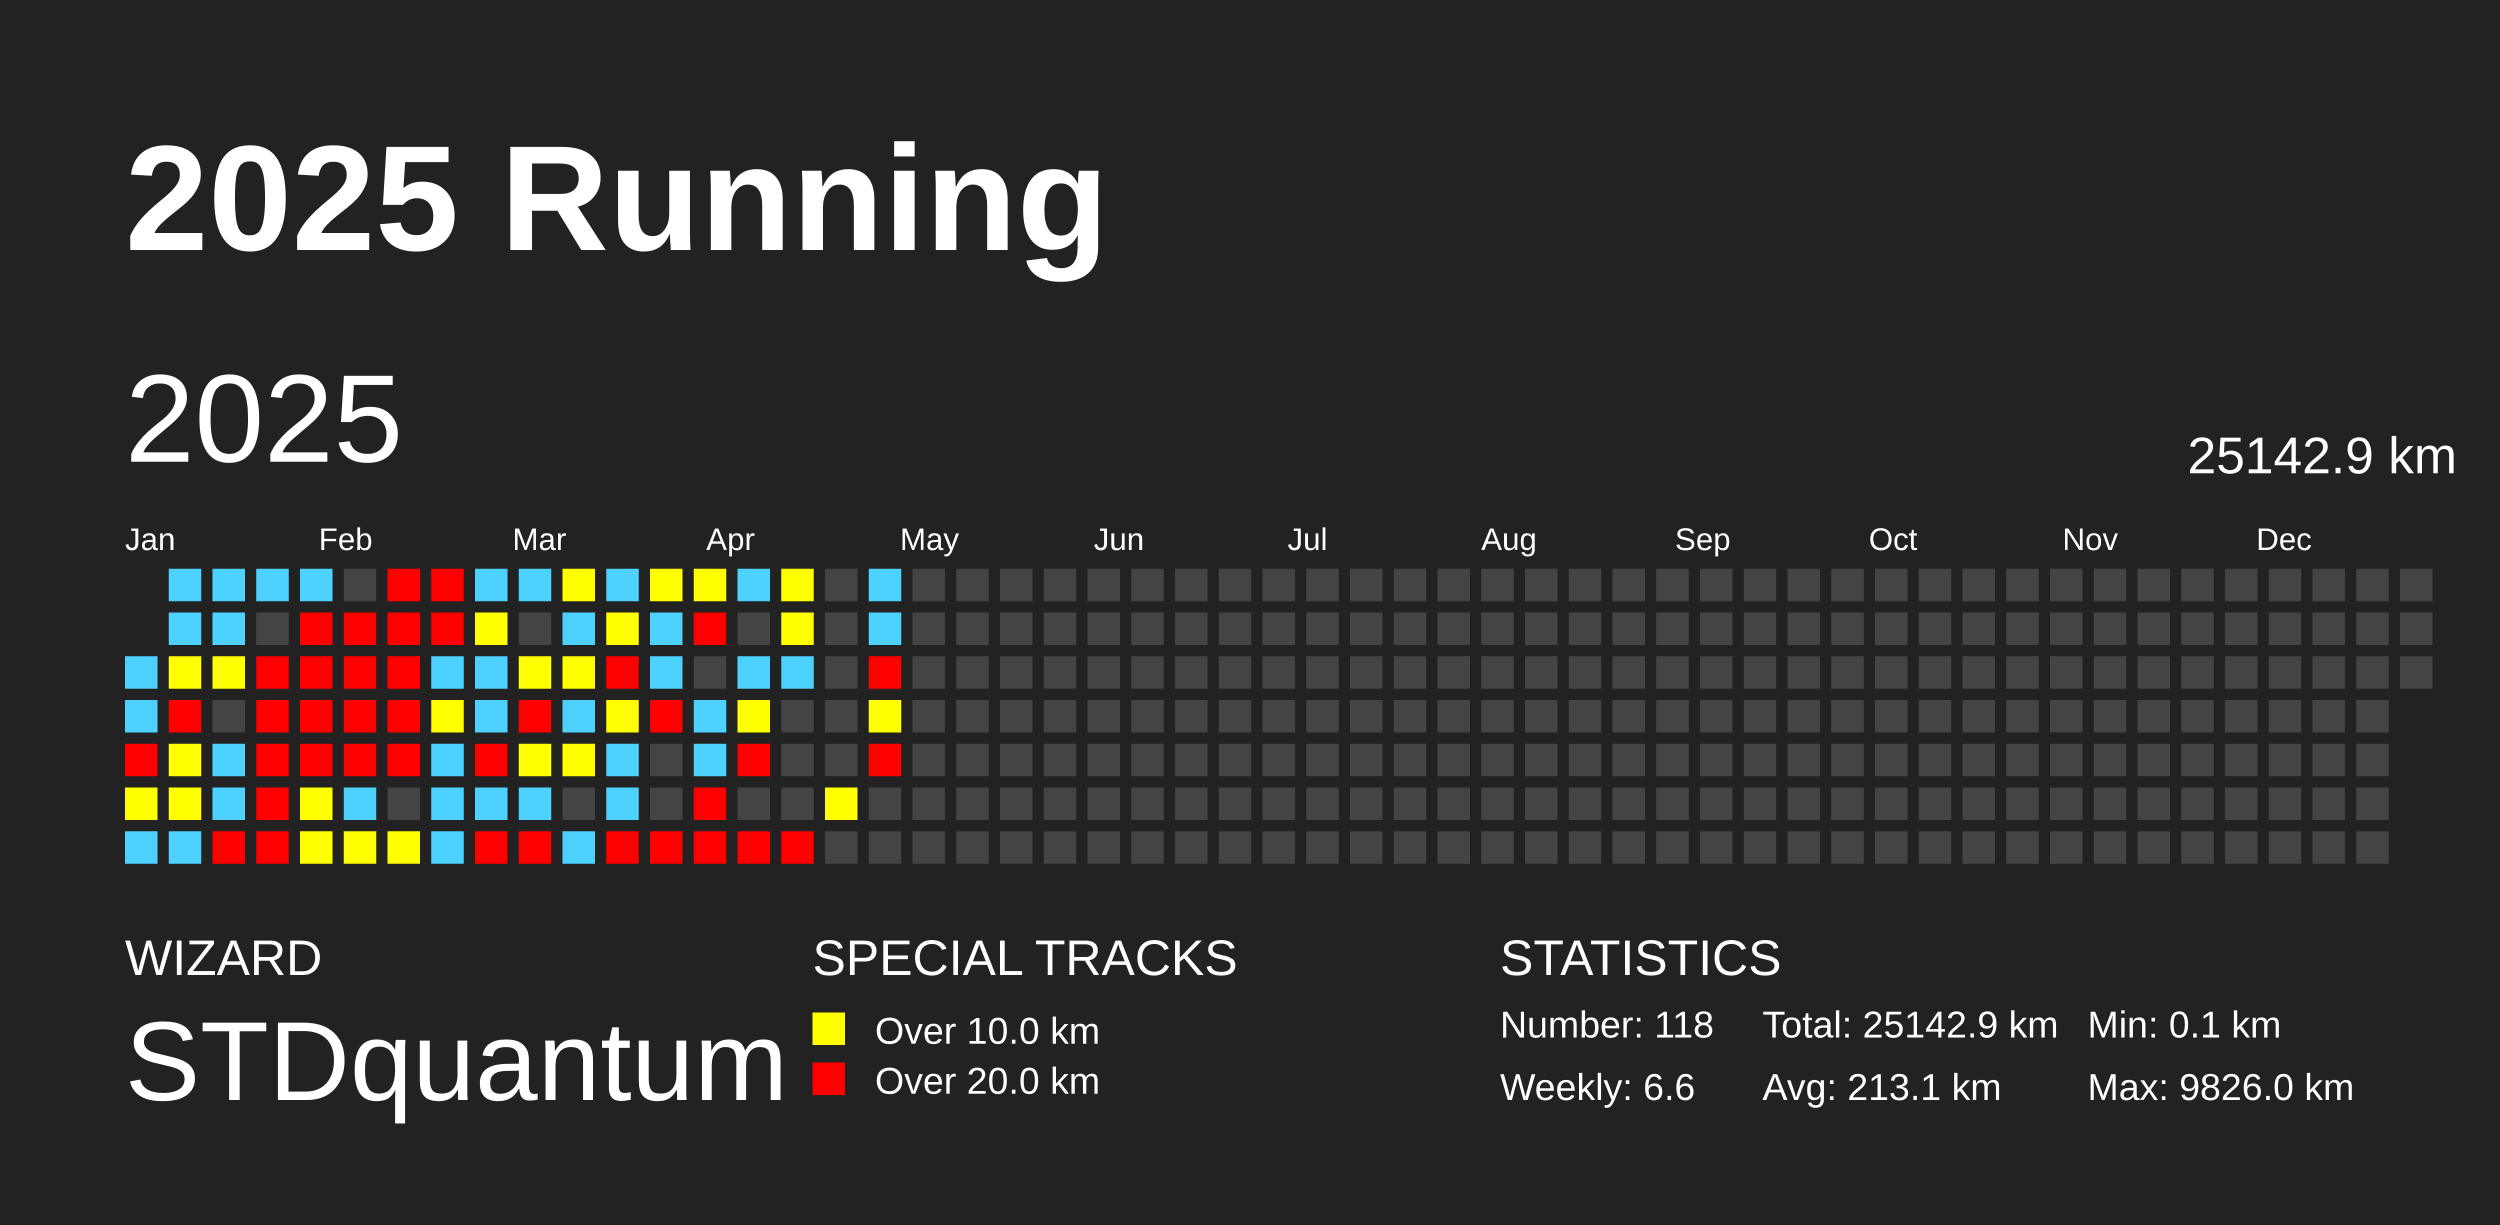
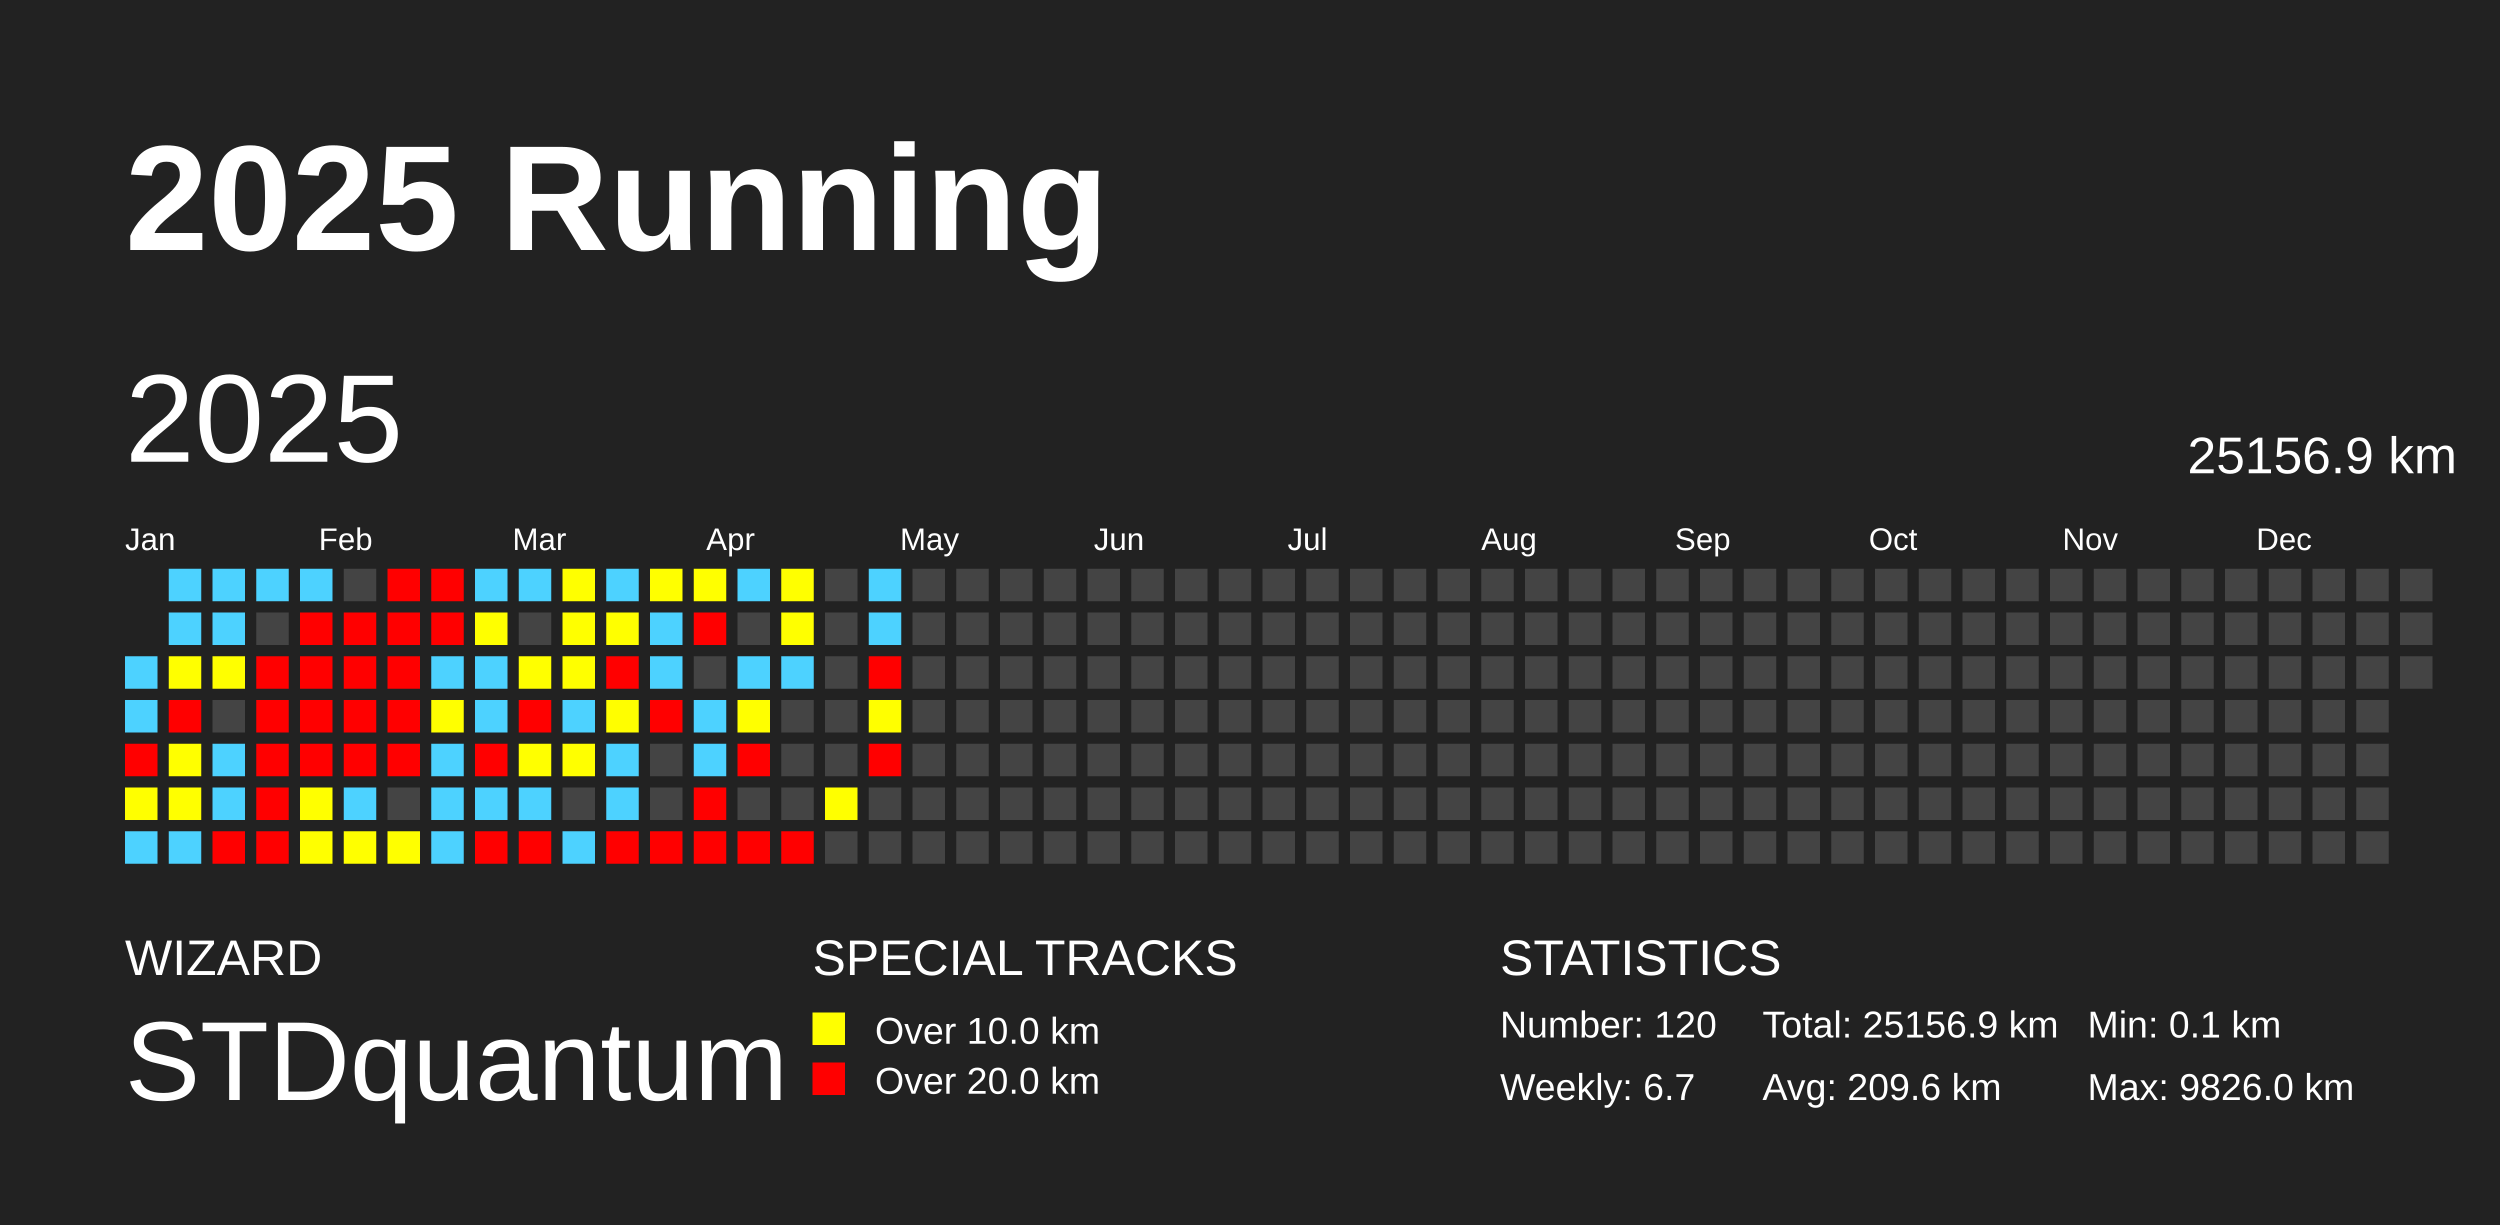
<svg xmlns="http://www.w3.org/2000/svg" baseProfile="full" height="98mm" version="1.1" viewBox="0,0,200,98" width="200mm">
  <defs />
  <rect fill="#222222" height="98" width="200" x="0" y="0" />
  <text fill="#FFFFFF" style="font-size:12px; font-family:Arial; font-weight:bold;" x="10" y="20">2025 Running</text>
  <text fill="#FFFFFF" style="font-size:4px; font-family:Arial" x="10" y="78">WIZARD</text>
  <text fill="#FFFFFF" style="font-size:9px; font-family:Arial" x="10" y="88">STDquantum</text>
  <text fill="#FFFFFF" style="font-size:4px; font-family:Arial" x="65" y="78">SPECIAL TRACKS</text>
  <rect fill="yellow" height="2.6" width="2.6" x="65" y="81" />
  <text fill="#FFFFFF" style="font-size:3px; font-family:Arial" x="70" y="83.5">Over 10.0 km</text>
  <rect fill="red" height="2.6" width="2.6" x="65" y="85" />
  <text fill="#FFFFFF" style="font-size:3px; font-family:Arial" x="70" y="87.5">Over 20.0 km</text>
  <text fill="#FFFFFF" style="font-size:4px; font-family:Arial" x="120" y="78">STATISTICS</text>
-   <text fill="#FFFFFF" style="font-size:3px; font-family:Arial" x="120" y="83">Number: 118</text>
-   <text fill="#FFFFFF" style="font-size:3px; font-family:Arial" x="120" y="88">Weekly: 6.6</text>
-   <text fill="#FFFFFF" style="font-size:3px; font-family:Arial" x="141" y="83">Total: 25142.9 km</text>
-   <text fill="#FFFFFF" style="font-size:3px; font-family:Arial" x="141" y="88">Avg: 213.1 km</text>
+   <text fill="#FFFFFF" style="font-size:3px; font-family:Arial" x="120" y="83">Number: 120</text>
+   <text fill="#FFFFFF" style="font-size:3px; font-family:Arial" x="120" y="88">Weekly: 6.7</text>
+   <text fill="#FFFFFF" style="font-size:3px; font-family:Arial" x="141" y="83">Total: 25156.9 km</text>
+   <text fill="#FFFFFF" style="font-size:3px; font-family:Arial" x="141" y="88">Avg: 209.6 km</text>
  <text fill="#FFFFFF" style="font-size:3px; font-family:Arial" x="167" y="83">Min: 0.1 km</text>
  <text fill="#FFFFFF" style="font-size:3px; font-family:Arial" x="167" y="88">Max: 9826.0 km</text>
  <text dominant-baseline="hanging" fill="#FFFFFF" style="font-size:10.0px; font-family:Arial;" x="10" y="30">2025</text>
-   <text dominant-baseline="hanging" fill="#FFFFFF" style="font-size:4.125px; font-family:Arial;" x="175" y="35">25142.9 km</text>
+   <text dominant-baseline="hanging" fill="#FFFFFF" style="font-size:4.125px; font-family:Arial;" x="175" y="35">25156.9 km</text>
  <text fill="#FFFFFF" style="font-size:2.5px; font-family:Arial" x="10.0" y="44">Jan</text>
  <text fill="#FFFFFF" style="font-size:2.5px; font-family:Arial" x="25.5" y="44">Feb</text>
  <text fill="#FFFFFF" style="font-size:2.5px; font-family:Arial" x="41.0" y="44">Mar</text>
  <text fill="#FFFFFF" style="font-size:2.5px; font-family:Arial" x="56.5" y="44">Apr</text>
  <text fill="#FFFFFF" style="font-size:2.5px; font-family:Arial" x="72.0" y="44">May</text>
  <text fill="#FFFFFF" style="font-size:2.5px; font-family:Arial" x="87.5" y="44">Jun</text>
  <text fill="#FFFFFF" style="font-size:2.5px; font-family:Arial" x="103.0" y="44">Jul</text>
  <text fill="#FFFFFF" style="font-size:2.5px; font-family:Arial" x="118.5" y="44">Aug</text>
  <text fill="#FFFFFF" style="font-size:2.5px; font-family:Arial" x="134.0" y="44">Sep</text>
  <text fill="#FFFFFF" style="font-size:2.5px; font-family:Arial" x="149.5" y="44">Oct</text>
  <text fill="#FFFFFF" style="font-size:2.5px; font-family:Arial" x="165.0" y="44">Nov</text>
  <text fill="#FFFFFF" style="font-size:2.5px; font-family:Arial" x="180.5" y="44">Dec</text>
  <rect fill="#4dd2ff" height="2.6" width="2.6" x="10.0" y="52.5" />
  <rect fill="#4dd2ff" height="2.6" width="2.6" x="10.0" y="56.0" />
  <rect fill="red" height="2.6" width="2.6" x="10.0" y="59.5" />
  <rect fill="#ffff00" height="2.6" width="2.6" x="10.0" y="63.0" />
  <rect fill="#4dd2ff" height="2.6" width="2.6" x="10.0" y="66.5" />
  <rect fill="#4dd2ff" height="2.6" width="2.6" x="13.5" y="45.5" />
  <rect fill="#4dd2ff" height="2.6" width="2.6" x="13.5" y="49.0" />
  <rect fill="#ffff00" height="2.6" width="2.6" x="13.5" y="52.5" />
  <rect fill="red" height="2.6" width="2.6" x="13.5" y="56.0" />
  <rect fill="#ffff00" height="2.6" width="2.6" x="13.5" y="59.5" />
  <rect fill="#ffff00" height="2.6" width="2.6" x="13.5" y="63.0" />
  <rect fill="#4dd2ff" height="2.6" width="2.6" x="13.5" y="66.5" />
  <rect fill="#4dd2ff" height="2.6" width="2.6" x="17.0" y="45.5" />
  <rect fill="#4dd2ff" height="2.6" width="2.6" x="17.0" y="49.0" />
  <rect fill="#ffff00" height="2.6" width="2.6" x="17.0" y="52.5" />
  <rect fill="#444444" height="2.6" width="2.6" x="17.0" y="56.0" />
  <rect fill="#4dd2ff" height="2.6" width="2.6" x="17.0" y="59.5" />
  <rect fill="#4dd2ff" height="2.6" width="2.6" x="17.0" y="63.0" />
  <rect fill="red" height="2.6" width="2.6" x="17.0" y="66.5" />
  <rect fill="#4dd2ff" height="2.6" width="2.6" x="20.5" y="45.5" />
  <rect fill="#444444" height="2.6" width="2.6" x="20.5" y="49.0" />
  <rect fill="red" height="2.6" width="2.6" x="20.5" y="52.5" />
  <rect fill="red" height="2.6" width="2.6" x="20.5" y="56.0" />
  <rect fill="red" height="2.6" width="2.6" x="20.5" y="59.5" />
  <rect fill="red" height="2.6" width="2.6" x="20.5" y="63.0" />
  <rect fill="red" height="2.6" width="2.6" x="20.5" y="66.5" />
  <rect fill="#4dd2ff" height="2.6" width="2.6" x="24.0" y="45.5" />
  <rect fill="red" height="2.6" width="2.6" x="24.0" y="49.0" />
  <rect fill="red" height="2.6" width="2.6" x="24.0" y="52.5" />
  <rect fill="red" height="2.6" width="2.6" x="24.0" y="56.0" />
  <rect fill="red" height="2.6" width="2.6" x="24.0" y="59.5" />
  <rect fill="#ffff00" height="2.6" width="2.6" x="24.0" y="63.0" />
  <rect fill="#ffff00" height="2.6" width="2.6" x="24.0" y="66.5" />
  <rect fill="#444444" height="2.6" width="2.6" x="27.5" y="45.5" />
  <rect fill="red" height="2.6" width="2.6" x="27.5" y="49.0" />
  <rect fill="red" height="2.6" width="2.6" x="27.5" y="52.5" />
  <rect fill="red" height="2.6" width="2.6" x="27.5" y="56.0" />
  <rect fill="red" height="2.6" width="2.6" x="27.5" y="59.5" />
  <rect fill="#4dd2ff" height="2.6" width="2.6" x="27.5" y="63.0" />
  <rect fill="#ffff00" height="2.6" width="2.6" x="27.5" y="66.5" />
  <rect fill="red" height="2.6" width="2.6" x="31.0" y="45.5" />
  <rect fill="red" height="2.6" width="2.6" x="31.0" y="49.0" />
  <rect fill="red" height="2.6" width="2.6" x="31.0" y="52.5" />
  <rect fill="red" height="2.6" width="2.6" x="31.0" y="56.0" />
  <rect fill="red" height="2.6" width="2.6" x="31.0" y="59.5" />
  <rect fill="#444444" height="2.6" width="2.6" x="31.0" y="63.0" />
  <rect fill="#ffff00" height="2.6" width="2.6" x="31.0" y="66.5" />
  <rect fill="red" height="2.6" width="2.6" x="34.5" y="45.5" />
  <rect fill="red" height="2.6" width="2.6" x="34.5" y="49.0" />
  <rect fill="#4dd2ff" height="2.6" width="2.6" x="34.5" y="52.5" />
  <rect fill="#ffff00" height="2.6" width="2.6" x="34.5" y="56.0" />
  <rect fill="#4dd2ff" height="2.6" width="2.6" x="34.5" y="59.5" />
  <rect fill="#4dd2ff" height="2.6" width="2.6" x="34.5" y="63.0" />
  <rect fill="#4dd2ff" height="2.6" width="2.6" x="34.5" y="66.5" />
  <rect fill="#4dd2ff" height="2.6" width="2.6" x="38.0" y="45.5" />
  <rect fill="#ffff00" height="2.6" width="2.6" x="38.0" y="49.0" />
  <rect fill="#4dd2ff" height="2.6" width="2.6" x="38.0" y="52.5" />
  <rect fill="#4dd2ff" height="2.6" width="2.6" x="38.0" y="56.0" />
  <rect fill="red" height="2.6" width="2.6" x="38.0" y="59.5" />
  <rect fill="#4dd2ff" height="2.6" width="2.6" x="38.0" y="63.0" />
  <rect fill="red" height="2.6" width="2.6" x="38.0" y="66.5" />
  <rect fill="#4dd2ff" height="2.6" width="2.6" x="41.5" y="45.5" />
  <rect fill="#444444" height="2.6" width="2.6" x="41.5" y="49.0" />
  <rect fill="#ffff00" height="2.6" width="2.6" x="41.5" y="52.5" />
  <rect fill="red" height="2.6" width="2.6" x="41.5" y="56.0" />
  <rect fill="#ffff00" height="2.6" width="2.6" x="41.5" y="59.5" />
  <rect fill="#4dd2ff" height="2.6" width="2.6" x="41.5" y="63.0" />
  <rect fill="red" height="2.6" width="2.6" x="41.5" y="66.5" />
  <rect fill="#ffff00" height="2.6" width="2.6" x="45.0" y="45.5" />
-   <rect fill="#4dd2ff" height="2.6" width="2.6" x="45.0" y="49.0" />
+   <rect fill="#ffff00" height="2.6" width="2.6" x="45.0" y="49.0" />
  <rect fill="#ffff00" height="2.6" width="2.6" x="45.0" y="52.5" />
  <rect fill="#4dd2ff" height="2.6" width="2.6" x="45.0" y="56.0" />
  <rect fill="#ffff00" height="2.6" width="2.6" x="45.0" y="59.5" />
  <rect fill="#444444" height="2.6" width="2.6" x="45.0" y="63.0" />
  <rect fill="#4dd2ff" height="2.6" width="2.6" x="45.0" y="66.5" />
  <rect fill="#4dd2ff" height="2.6" width="2.6" x="48.5" y="45.5" />
  <rect fill="#ffff00" height="2.6" width="2.6" x="48.5" y="49.0" />
  <rect fill="red" height="2.6" width="2.6" x="48.5" y="52.5" />
  <rect fill="#fffe00" height="2.6" width="2.6" x="48.5" y="56.0" />
  <rect fill="#4dd2ff" height="2.6" width="2.6" x="48.5" y="59.5" />
  <rect fill="#4dd2ff" height="2.6" width="2.6" x="48.5" y="63.0" />
  <rect fill="red" height="2.6" width="2.6" x="48.5" y="66.5" />
  <rect fill="#ffff00" height="2.6" width="2.6" x="52.0" y="45.5" />
  <rect fill="#4dd2ff" height="2.6" width="2.6" x="52.0" y="49.0" />
  <rect fill="#4dd2ff" height="2.6" width="2.6" x="52.0" y="52.5" />
  <rect fill="red" height="2.6" width="2.6" x="52.0" y="56.0" />
  <rect fill="#444444" height="2.6" width="2.6" x="52.0" y="59.5" />
  <rect fill="#444444" height="2.6" width="2.6" x="52.0" y="63.0" />
  <rect fill="red" height="2.6" width="2.6" x="52.0" y="66.5" />
  <rect fill="#ffff00" height="2.6" width="2.6" x="55.5" y="45.5" />
  <rect fill="red" height="2.6" width="2.6" x="55.5" y="49.0" />
  <rect fill="#444444" height="2.6" width="2.6" x="55.5" y="52.5" />
  <rect fill="#4dd2ff" height="2.6" width="2.6" x="55.5" y="56.0" />
  <rect fill="#4dd2ff" height="2.6" width="2.6" x="55.5" y="59.5" />
  <rect fill="red" height="2.6" width="2.6" x="55.5" y="63.0" />
  <rect fill="red" height="2.6" width="2.6" x="55.5" y="66.5" />
  <rect fill="#4dd2ff" height="2.6" width="2.6" x="59.0" y="45.5" />
  <rect fill="#444444" height="2.6" width="2.6" x="59.0" y="49.0" />
  <rect fill="#4dd2ff" height="2.6" width="2.6" x="59.0" y="52.5" />
  <rect fill="#ffff00" height="2.6" width="2.6" x="59.0" y="56.0" />
  <rect fill="red" height="2.6" width="2.6" x="59.0" y="59.5" />
  <rect fill="#444444" height="2.6" width="2.6" x="59.0" y="63.0" />
  <rect fill="red" height="2.6" width="2.6" x="59.0" y="66.5" />
  <rect fill="#ffff00" height="2.6" width="2.6" x="62.5" y="45.5" />
  <rect fill="#ffff00" height="2.6" width="2.6" x="62.5" y="49.0" />
  <rect fill="#4dd2ff" height="2.6" width="2.6" x="62.5" y="52.5" />
  <rect fill="#444444" height="2.6" width="2.6" x="62.5" y="56.0" />
  <rect fill="#444444" height="2.6" width="2.6" x="62.5" y="59.5" />
  <rect fill="#444444" height="2.6" width="2.6" x="62.5" y="63.0" />
  <rect fill="red" height="2.6" width="2.6" x="62.5" y="66.5" />
  <rect fill="#444444" height="2.6" width="2.6" x="66.0" y="45.5" />
  <rect fill="#444444" height="2.6" width="2.6" x="66.0" y="49.0" />
  <rect fill="#444444" height="2.6" width="2.6" x="66.0" y="52.5" />
  <rect fill="#444444" height="2.6" width="2.6" x="66.0" y="56.0" />
  <rect fill="#444444" height="2.6" width="2.6" x="66.0" y="59.5" />
  <rect fill="#ffff00" height="2.6" width="2.6" x="66.0" y="63.0" />
  <rect fill="#444444" height="2.6" width="2.6" x="66.0" y="66.5" />
  <rect fill="#4dd2ff" height="2.6" width="2.6" x="69.5" y="45.5" />
  <rect fill="#4dd2ff" height="2.6" width="2.6" x="69.5" y="49.0" />
  <rect fill="red" height="2.6" width="2.6" x="69.5" y="52.5" />
  <rect fill="#ffff00" height="2.6" width="2.6" x="69.5" y="56.0" />
  <rect fill="red" height="2.6" width="2.6" x="69.5" y="59.5" />
  <rect fill="#444444" height="2.6" width="2.6" x="69.5" y="63.0" />
  <rect fill="#444444" height="2.6" width="2.6" x="69.5" y="66.5" />
  <rect fill="#444444" height="2.6" width="2.6" x="73.0" y="45.5" />
  <rect fill="#444444" height="2.6" width="2.6" x="73.0" y="49.0" />
  <rect fill="#444444" height="2.6" width="2.6" x="73.0" y="52.5" />
  <rect fill="#444444" height="2.6" width="2.6" x="73.0" y="56.0" />
  <rect fill="#444444" height="2.6" width="2.6" x="73.0" y="59.5" />
  <rect fill="#444444" height="2.6" width="2.6" x="73.0" y="63.0" />
  <rect fill="#444444" height="2.6" width="2.6" x="73.0" y="66.5" />
  <rect fill="#444444" height="2.6" width="2.6" x="76.5" y="45.5" />
  <rect fill="#444444" height="2.6" width="2.6" x="76.5" y="49.0" />
  <rect fill="#444444" height="2.6" width="2.6" x="76.5" y="52.5" />
  <rect fill="#444444" height="2.6" width="2.6" x="76.5" y="56.0" />
  <rect fill="#444444" height="2.6" width="2.6" x="76.5" y="59.5" />
  <rect fill="#444444" height="2.6" width="2.6" x="76.5" y="63.0" />
  <rect fill="#444444" height="2.6" width="2.6" x="76.5" y="66.5" />
  <rect fill="#444444" height="2.6" width="2.6" x="80.0" y="45.5" />
  <rect fill="#444444" height="2.6" width="2.6" x="80.0" y="49.0" />
  <rect fill="#444444" height="2.6" width="2.6" x="80.0" y="52.5" />
  <rect fill="#444444" height="2.6" width="2.6" x="80.0" y="56.0" />
  <rect fill="#444444" height="2.6" width="2.6" x="80.0" y="59.5" />
  <rect fill="#444444" height="2.6" width="2.6" x="80.0" y="63.0" />
  <rect fill="#444444" height="2.6" width="2.6" x="80.0" y="66.5" />
  <rect fill="#444444" height="2.6" width="2.6" x="83.5" y="45.5" />
  <rect fill="#444444" height="2.6" width="2.6" x="83.5" y="49.0" />
  <rect fill="#444444" height="2.6" width="2.6" x="83.5" y="52.5" />
  <rect fill="#444444" height="2.6" width="2.6" x="83.5" y="56.0" />
  <rect fill="#444444" height="2.6" width="2.6" x="83.5" y="59.5" />
  <rect fill="#444444" height="2.6" width="2.6" x="83.5" y="63.0" />
  <rect fill="#444444" height="2.6" width="2.6" x="83.5" y="66.5" />
  <rect fill="#444444" height="2.6" width="2.6" x="87.0" y="45.5" />
  <rect fill="#444444" height="2.6" width="2.6" x="87.0" y="49.0" />
  <rect fill="#444444" height="2.6" width="2.6" x="87.0" y="52.5" />
  <rect fill="#444444" height="2.6" width="2.6" x="87.0" y="56.0" />
  <rect fill="#444444" height="2.6" width="2.6" x="87.0" y="59.5" />
  <rect fill="#444444" height="2.6" width="2.6" x="87.0" y="63.0" />
  <rect fill="#444444" height="2.6" width="2.6" x="87.0" y="66.5" />
  <rect fill="#444444" height="2.6" width="2.6" x="90.5" y="45.5" />
  <rect fill="#444444" height="2.6" width="2.6" x="90.5" y="49.0" />
  <rect fill="#444444" height="2.6" width="2.6" x="90.5" y="52.5" />
  <rect fill="#444444" height="2.6" width="2.6" x="90.5" y="56.0" />
  <rect fill="#444444" height="2.6" width="2.6" x="90.5" y="59.5" />
  <rect fill="#444444" height="2.6" width="2.6" x="90.5" y="63.0" />
  <rect fill="#444444" height="2.6" width="2.6" x="90.5" y="66.5" />
  <rect fill="#444444" height="2.6" width="2.6" x="94.0" y="45.5" />
  <rect fill="#444444" height="2.6" width="2.6" x="94.0" y="49.0" />
  <rect fill="#444444" height="2.6" width="2.6" x="94.0" y="52.5" />
  <rect fill="#444444" height="2.6" width="2.6" x="94.0" y="56.0" />
  <rect fill="#444444" height="2.6" width="2.6" x="94.0" y="59.5" />
  <rect fill="#444444" height="2.6" width="2.6" x="94.0" y="63.0" />
  <rect fill="#444444" height="2.6" width="2.6" x="94.0" y="66.5" />
  <rect fill="#444444" height="2.6" width="2.6" x="97.5" y="45.5" />
  <rect fill="#444444" height="2.6" width="2.6" x="97.5" y="49.0" />
  <rect fill="#444444" height="2.6" width="2.6" x="97.5" y="52.5" />
  <rect fill="#444444" height="2.6" width="2.6" x="97.5" y="56.0" />
  <rect fill="#444444" height="2.6" width="2.6" x="97.5" y="59.5" />
  <rect fill="#444444" height="2.6" width="2.6" x="97.5" y="63.0" />
  <rect fill="#444444" height="2.6" width="2.6" x="97.5" y="66.5" />
  <rect fill="#444444" height="2.6" width="2.6" x="101.0" y="45.5" />
  <rect fill="#444444" height="2.6" width="2.6" x="101.0" y="49.0" />
  <rect fill="#444444" height="2.6" width="2.6" x="101.0" y="52.5" />
  <rect fill="#444444" height="2.6" width="2.6" x="101.0" y="56.0" />
  <rect fill="#444444" height="2.6" width="2.6" x="101.0" y="59.5" />
  <rect fill="#444444" height="2.6" width="2.6" x="101.0" y="63.0" />
  <rect fill="#444444" height="2.6" width="2.6" x="101.0" y="66.5" />
  <rect fill="#444444" height="2.6" width="2.6" x="104.5" y="45.5" />
  <rect fill="#444444" height="2.6" width="2.6" x="104.5" y="49.0" />
  <rect fill="#444444" height="2.6" width="2.6" x="104.5" y="52.5" />
  <rect fill="#444444" height="2.6" width="2.6" x="104.5" y="56.0" />
  <rect fill="#444444" height="2.6" width="2.6" x="104.5" y="59.5" />
  <rect fill="#444444" height="2.6" width="2.6" x="104.5" y="63.0" />
  <rect fill="#444444" height="2.6" width="2.6" x="104.5" y="66.5" />
  <rect fill="#444444" height="2.6" width="2.6" x="108.0" y="45.5" />
  <rect fill="#444444" height="2.6" width="2.6" x="108.0" y="49.0" />
  <rect fill="#444444" height="2.6" width="2.6" x="108.0" y="52.5" />
  <rect fill="#444444" height="2.6" width="2.6" x="108.0" y="56.0" />
  <rect fill="#444444" height="2.6" width="2.6" x="108.0" y="59.5" />
  <rect fill="#444444" height="2.6" width="2.6" x="108.0" y="63.0" />
  <rect fill="#444444" height="2.6" width="2.6" x="108.0" y="66.5" />
  <rect fill="#444444" height="2.6" width="2.6" x="111.5" y="45.5" />
  <rect fill="#444444" height="2.6" width="2.6" x="111.5" y="49.0" />
  <rect fill="#444444" height="2.6" width="2.6" x="111.5" y="52.5" />
  <rect fill="#444444" height="2.6" width="2.6" x="111.5" y="56.0" />
  <rect fill="#444444" height="2.6" width="2.6" x="111.5" y="59.5" />
  <rect fill="#444444" height="2.6" width="2.6" x="111.5" y="63.0" />
  <rect fill="#444444" height="2.6" width="2.6" x="111.5" y="66.5" />
  <rect fill="#444444" height="2.6" width="2.6" x="115.0" y="45.5" />
  <rect fill="#444444" height="2.6" width="2.6" x="115.0" y="49.0" />
  <rect fill="#444444" height="2.6" width="2.6" x="115.0" y="52.5" />
  <rect fill="#444444" height="2.6" width="2.6" x="115.0" y="56.0" />
  <rect fill="#444444" height="2.6" width="2.6" x="115.0" y="59.5" />
  <rect fill="#444444" height="2.6" width="2.6" x="115.0" y="63.0" />
  <rect fill="#444444" height="2.6" width="2.6" x="115.0" y="66.5" />
  <rect fill="#444444" height="2.6" width="2.6" x="118.5" y="45.5" />
  <rect fill="#444444" height="2.6" width="2.6" x="118.5" y="49.0" />
  <rect fill="#444444" height="2.6" width="2.6" x="118.5" y="52.5" />
  <rect fill="#444444" height="2.6" width="2.6" x="118.5" y="56.0" />
  <rect fill="#444444" height="2.6" width="2.6" x="118.5" y="59.5" />
  <rect fill="#444444" height="2.6" width="2.6" x="118.5" y="63.0" />
  <rect fill="#444444" height="2.6" width="2.6" x="118.5" y="66.5" />
  <rect fill="#444444" height="2.6" width="2.6" x="122.0" y="45.5" />
  <rect fill="#444444" height="2.6" width="2.6" x="122.0" y="49.0" />
  <rect fill="#444444" height="2.6" width="2.6" x="122.0" y="52.5" />
  <rect fill="#444444" height="2.6" width="2.6" x="122.0" y="56.0" />
  <rect fill="#444444" height="2.6" width="2.6" x="122.0" y="59.5" />
  <rect fill="#444444" height="2.6" width="2.6" x="122.0" y="63.0" />
  <rect fill="#444444" height="2.6" width="2.6" x="122.0" y="66.5" />
  <rect fill="#444444" height="2.6" width="2.6" x="125.5" y="45.5" />
  <rect fill="#444444" height="2.6" width="2.6" x="125.5" y="49.0" />
  <rect fill="#444444" height="2.6" width="2.6" x="125.5" y="52.5" />
  <rect fill="#444444" height="2.6" width="2.6" x="125.5" y="56.0" />
  <rect fill="#444444" height="2.6" width="2.6" x="125.5" y="59.5" />
  <rect fill="#444444" height="2.6" width="2.6" x="125.5" y="63.0" />
  <rect fill="#444444" height="2.6" width="2.6" x="125.5" y="66.5" />
  <rect fill="#444444" height="2.6" width="2.6" x="129.0" y="45.5" />
  <rect fill="#444444" height="2.6" width="2.6" x="129.0" y="49.0" />
  <rect fill="#444444" height="2.6" width="2.6" x="129.0" y="52.5" />
  <rect fill="#444444" height="2.6" width="2.6" x="129.0" y="56.0" />
  <rect fill="#444444" height="2.6" width="2.6" x="129.0" y="59.5" />
  <rect fill="#444444" height="2.6" width="2.6" x="129.0" y="63.0" />
  <rect fill="#444444" height="2.6" width="2.6" x="129.0" y="66.5" />
  <rect fill="#444444" height="2.6" width="2.6" x="132.5" y="45.5" />
  <rect fill="#444444" height="2.6" width="2.6" x="132.5" y="49.0" />
  <rect fill="#444444" height="2.6" width="2.6" x="132.5" y="52.5" />
  <rect fill="#444444" height="2.6" width="2.6" x="132.5" y="56.0" />
  <rect fill="#444444" height="2.6" width="2.6" x="132.5" y="59.5" />
  <rect fill="#444444" height="2.6" width="2.6" x="132.5" y="63.0" />
  <rect fill="#444444" height="2.6" width="2.6" x="132.5" y="66.5" />
  <rect fill="#444444" height="2.6" width="2.6" x="136.0" y="45.5" />
  <rect fill="#444444" height="2.6" width="2.6" x="136.0" y="49.0" />
  <rect fill="#444444" height="2.6" width="2.6" x="136.0" y="52.5" />
  <rect fill="#444444" height="2.6" width="2.6" x="136.0" y="56.0" />
  <rect fill="#444444" height="2.6" width="2.6" x="136.0" y="59.5" />
  <rect fill="#444444" height="2.6" width="2.6" x="136.0" y="63.0" />
  <rect fill="#444444" height="2.6" width="2.6" x="136.0" y="66.5" />
  <rect fill="#444444" height="2.6" width="2.6" x="139.5" y="45.5" />
  <rect fill="#444444" height="2.6" width="2.6" x="139.5" y="49.0" />
  <rect fill="#444444" height="2.6" width="2.6" x="139.5" y="52.5" />
  <rect fill="#444444" height="2.6" width="2.6" x="139.5" y="56.0" />
  <rect fill="#444444" height="2.6" width="2.6" x="139.5" y="59.5" />
  <rect fill="#444444" height="2.6" width="2.6" x="139.5" y="63.0" />
  <rect fill="#444444" height="2.6" width="2.6" x="139.5" y="66.5" />
  <rect fill="#444444" height="2.6" width="2.6" x="143.0" y="45.5" />
  <rect fill="#444444" height="2.6" width="2.6" x="143.0" y="49.0" />
  <rect fill="#444444" height="2.6" width="2.6" x="143.0" y="52.5" />
  <rect fill="#444444" height="2.6" width="2.6" x="143.0" y="56.0" />
  <rect fill="#444444" height="2.6" width="2.6" x="143.0" y="59.5" />
  <rect fill="#444444" height="2.6" width="2.6" x="143.0" y="63.0" />
  <rect fill="#444444" height="2.6" width="2.6" x="143.0" y="66.5" />
  <rect fill="#444444" height="2.6" width="2.6" x="146.5" y="45.5" />
  <rect fill="#444444" height="2.6" width="2.6" x="146.5" y="49.0" />
  <rect fill="#444444" height="2.6" width="2.6" x="146.5" y="52.5" />
  <rect fill="#444444" height="2.6" width="2.6" x="146.5" y="56.0" />
  <rect fill="#444444" height="2.6" width="2.6" x="146.5" y="59.5" />
  <rect fill="#444444" height="2.6" width="2.6" x="146.5" y="63.0" />
  <rect fill="#444444" height="2.6" width="2.6" x="146.5" y="66.5" />
  <rect fill="#444444" height="2.6" width="2.6" x="150.0" y="45.5" />
  <rect fill="#444444" height="2.6" width="2.6" x="150.0" y="49.0" />
  <rect fill="#444444" height="2.6" width="2.6" x="150.0" y="52.5" />
  <rect fill="#444444" height="2.6" width="2.6" x="150.0" y="56.0" />
  <rect fill="#444444" height="2.6" width="2.6" x="150.0" y="59.5" />
  <rect fill="#444444" height="2.6" width="2.6" x="150.0" y="63.0" />
  <rect fill="#444444" height="2.6" width="2.6" x="150.0" y="66.5" />
  <rect fill="#444444" height="2.6" width="2.6" x="153.5" y="45.5" />
  <rect fill="#444444" height="2.6" width="2.6" x="153.5" y="49.0" />
  <rect fill="#444444" height="2.6" width="2.6" x="153.5" y="52.5" />
  <rect fill="#444444" height="2.6" width="2.6" x="153.5" y="56.0" />
  <rect fill="#444444" height="2.6" width="2.6" x="153.5" y="59.5" />
  <rect fill="#444444" height="2.6" width="2.6" x="153.5" y="63.0" />
  <rect fill="#444444" height="2.6" width="2.6" x="153.5" y="66.5" />
  <rect fill="#444444" height="2.6" width="2.6" x="157.0" y="45.5" />
  <rect fill="#444444" height="2.6" width="2.6" x="157.0" y="49.0" />
  <rect fill="#444444" height="2.6" width="2.6" x="157.0" y="52.5" />
  <rect fill="#444444" height="2.6" width="2.6" x="157.0" y="56.0" />
  <rect fill="#444444" height="2.6" width="2.6" x="157.0" y="59.5" />
  <rect fill="#444444" height="2.6" width="2.6" x="157.0" y="63.0" />
  <rect fill="#444444" height="2.6" width="2.6" x="157.0" y="66.5" />
  <rect fill="#444444" height="2.6" width="2.6" x="160.5" y="45.5" />
  <rect fill="#444444" height="2.6" width="2.6" x="160.5" y="49.0" />
  <rect fill="#444444" height="2.6" width="2.6" x="160.5" y="52.5" />
  <rect fill="#444444" height="2.6" width="2.6" x="160.5" y="56.0" />
  <rect fill="#444444" height="2.6" width="2.6" x="160.5" y="59.5" />
  <rect fill="#444444" height="2.6" width="2.6" x="160.5" y="63.0" />
  <rect fill="#444444" height="2.6" width="2.6" x="160.5" y="66.5" />
  <rect fill="#444444" height="2.6" width="2.6" x="164.0" y="45.5" />
  <rect fill="#444444" height="2.6" width="2.6" x="164.0" y="49.0" />
  <rect fill="#444444" height="2.6" width="2.6" x="164.0" y="52.5" />
  <rect fill="#444444" height="2.6" width="2.6" x="164.0" y="56.0" />
  <rect fill="#444444" height="2.6" width="2.6" x="164.0" y="59.5" />
  <rect fill="#444444" height="2.6" width="2.6" x="164.0" y="63.0" />
  <rect fill="#444444" height="2.6" width="2.6" x="164.0" y="66.5" />
  <rect fill="#444444" height="2.6" width="2.6" x="167.5" y="45.5" />
  <rect fill="#444444" height="2.6" width="2.6" x="167.5" y="49.0" />
  <rect fill="#444444" height="2.6" width="2.6" x="167.5" y="52.5" />
  <rect fill="#444444" height="2.6" width="2.6" x="167.5" y="56.0" />
  <rect fill="#444444" height="2.6" width="2.6" x="167.5" y="59.5" />
  <rect fill="#444444" height="2.6" width="2.6" x="167.5" y="63.0" />
  <rect fill="#444444" height="2.6" width="2.6" x="167.5" y="66.5" />
  <rect fill="#444444" height="2.6" width="2.6" x="171.0" y="45.5" />
  <rect fill="#444444" height="2.6" width="2.6" x="171.0" y="49.0" />
  <rect fill="#444444" height="2.6" width="2.6" x="171.0" y="52.5" />
  <rect fill="#444444" height="2.6" width="2.6" x="171.0" y="56.0" />
  <rect fill="#444444" height="2.6" width="2.6" x="171.0" y="59.5" />
  <rect fill="#444444" height="2.6" width="2.6" x="171.0" y="63.0" />
  <rect fill="#444444" height="2.6" width="2.6" x="171.0" y="66.5" />
  <rect fill="#444444" height="2.6" width="2.6" x="174.5" y="45.5" />
  <rect fill="#444444" height="2.6" width="2.6" x="174.5" y="49.0" />
  <rect fill="#444444" height="2.6" width="2.6" x="174.5" y="52.5" />
  <rect fill="#444444" height="2.6" width="2.6" x="174.5" y="56.0" />
  <rect fill="#444444" height="2.6" width="2.6" x="174.5" y="59.5" />
  <rect fill="#444444" height="2.6" width="2.6" x="174.5" y="63.0" />
  <rect fill="#444444" height="2.6" width="2.6" x="174.5" y="66.5" />
  <rect fill="#444444" height="2.6" width="2.6" x="178.0" y="45.5" />
  <rect fill="#444444" height="2.6" width="2.6" x="178.0" y="49.0" />
  <rect fill="#444444" height="2.6" width="2.6" x="178.0" y="52.5" />
  <rect fill="#444444" height="2.6" width="2.6" x="178.0" y="56.0" />
  <rect fill="#444444" height="2.6" width="2.6" x="178.0" y="59.5" />
  <rect fill="#444444" height="2.6" width="2.6" x="178.0" y="63.0" />
  <rect fill="#444444" height="2.6" width="2.6" x="178.0" y="66.5" />
  <rect fill="#444444" height="2.6" width="2.6" x="181.5" y="45.5" />
  <rect fill="#444444" height="2.6" width="2.6" x="181.5" y="49.0" />
  <rect fill="#444444" height="2.6" width="2.6" x="181.5" y="52.5" />
  <rect fill="#444444" height="2.6" width="2.6" x="181.5" y="56.0" />
  <rect fill="#444444" height="2.6" width="2.6" x="181.5" y="59.5" />
  <rect fill="#444444" height="2.6" width="2.6" x="181.5" y="63.0" />
  <rect fill="#444444" height="2.6" width="2.6" x="181.5" y="66.5" />
  <rect fill="#444444" height="2.6" width="2.6" x="185.0" y="45.5" />
  <rect fill="#444444" height="2.6" width="2.6" x="185.0" y="49.0" />
  <rect fill="#444444" height="2.6" width="2.6" x="185.0" y="52.5" />
  <rect fill="#444444" height="2.6" width="2.6" x="185.0" y="56.0" />
  <rect fill="#444444" height="2.6" width="2.6" x="185.0" y="59.5" />
  <rect fill="#444444" height="2.6" width="2.6" x="185.0" y="63.0" />
  <rect fill="#444444" height="2.6" width="2.6" x="185.0" y="66.5" />
  <rect fill="#444444" height="2.6" width="2.6" x="188.5" y="45.5" />
  <rect fill="#444444" height="2.6" width="2.6" x="188.5" y="49.0" />
  <rect fill="#444444" height="2.6" width="2.6" x="188.5" y="52.5" />
  <rect fill="#444444" height="2.6" width="2.6" x="188.5" y="56.0" />
  <rect fill="#444444" height="2.6" width="2.6" x="188.5" y="59.5" />
  <rect fill="#444444" height="2.6" width="2.6" x="188.5" y="63.0" />
  <rect fill="#444444" height="2.6" width="2.6" x="188.5" y="66.5" />
  <rect fill="#444444" height="2.6" width="2.6" x="192.0" y="45.5" />
  <rect fill="#444444" height="2.6" width="2.6" x="192.0" y="49.0" />
  <rect fill="#444444" height="2.6" width="2.6" x="192.0" y="52.5" />
</svg>
